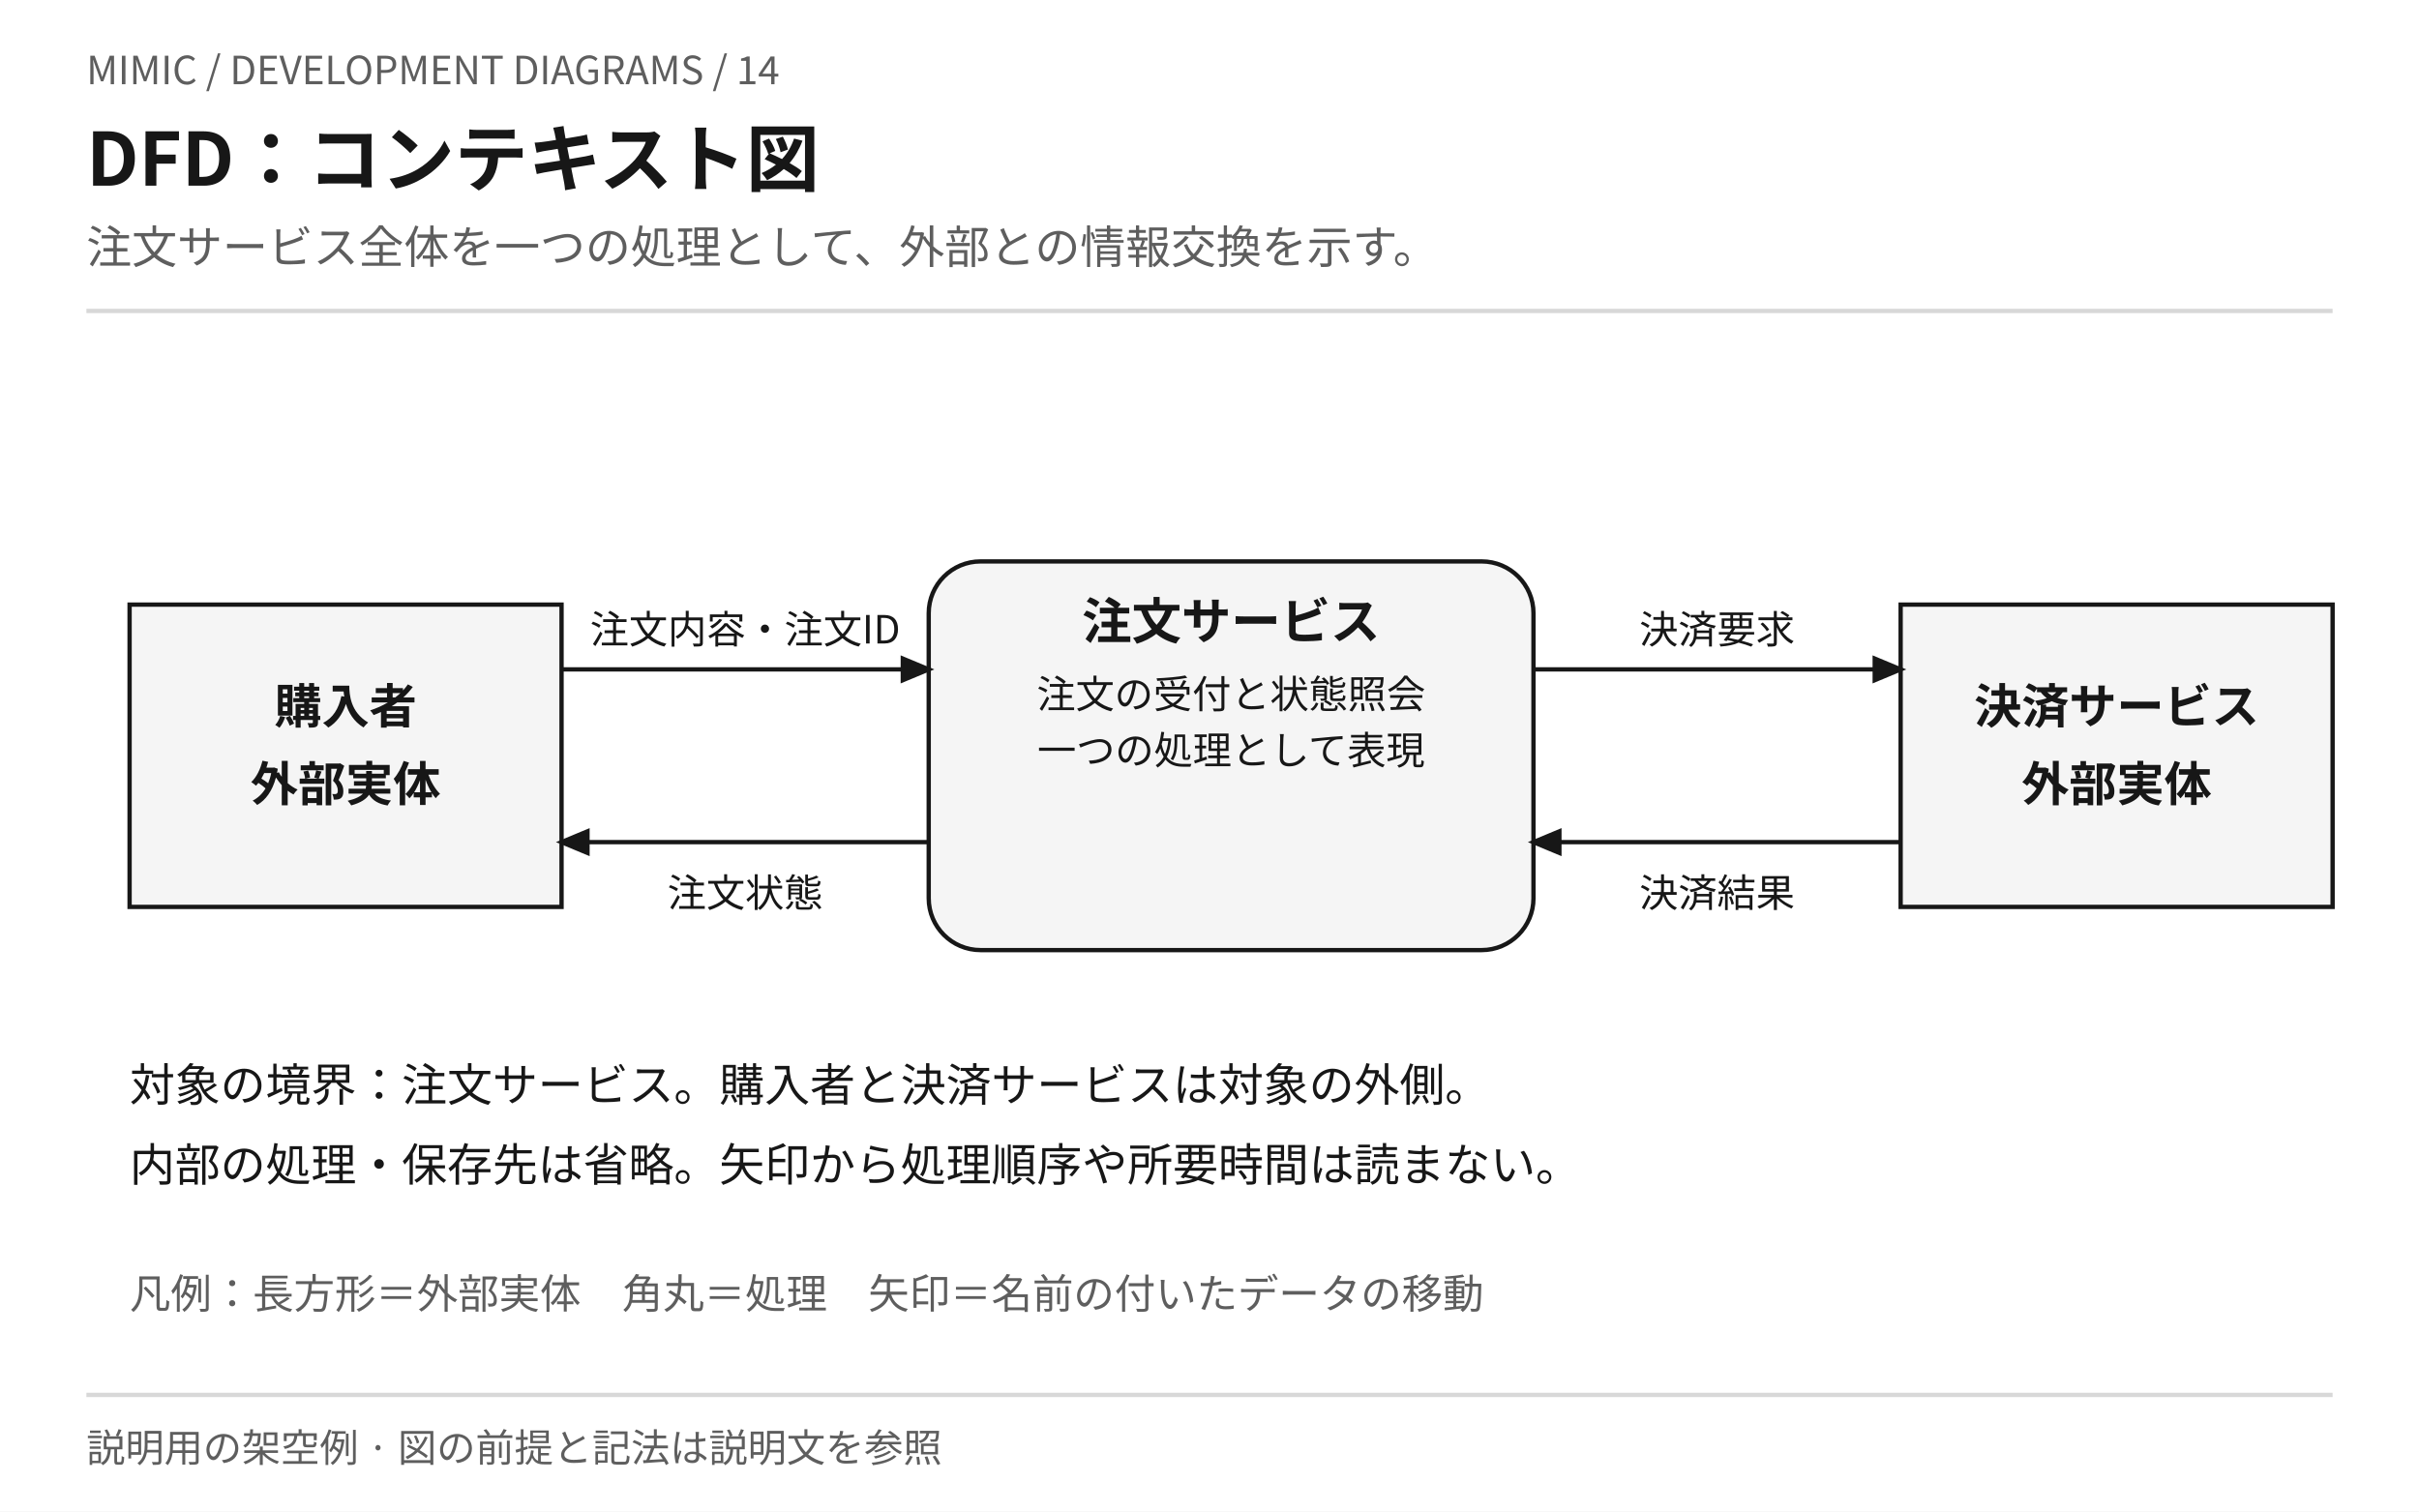
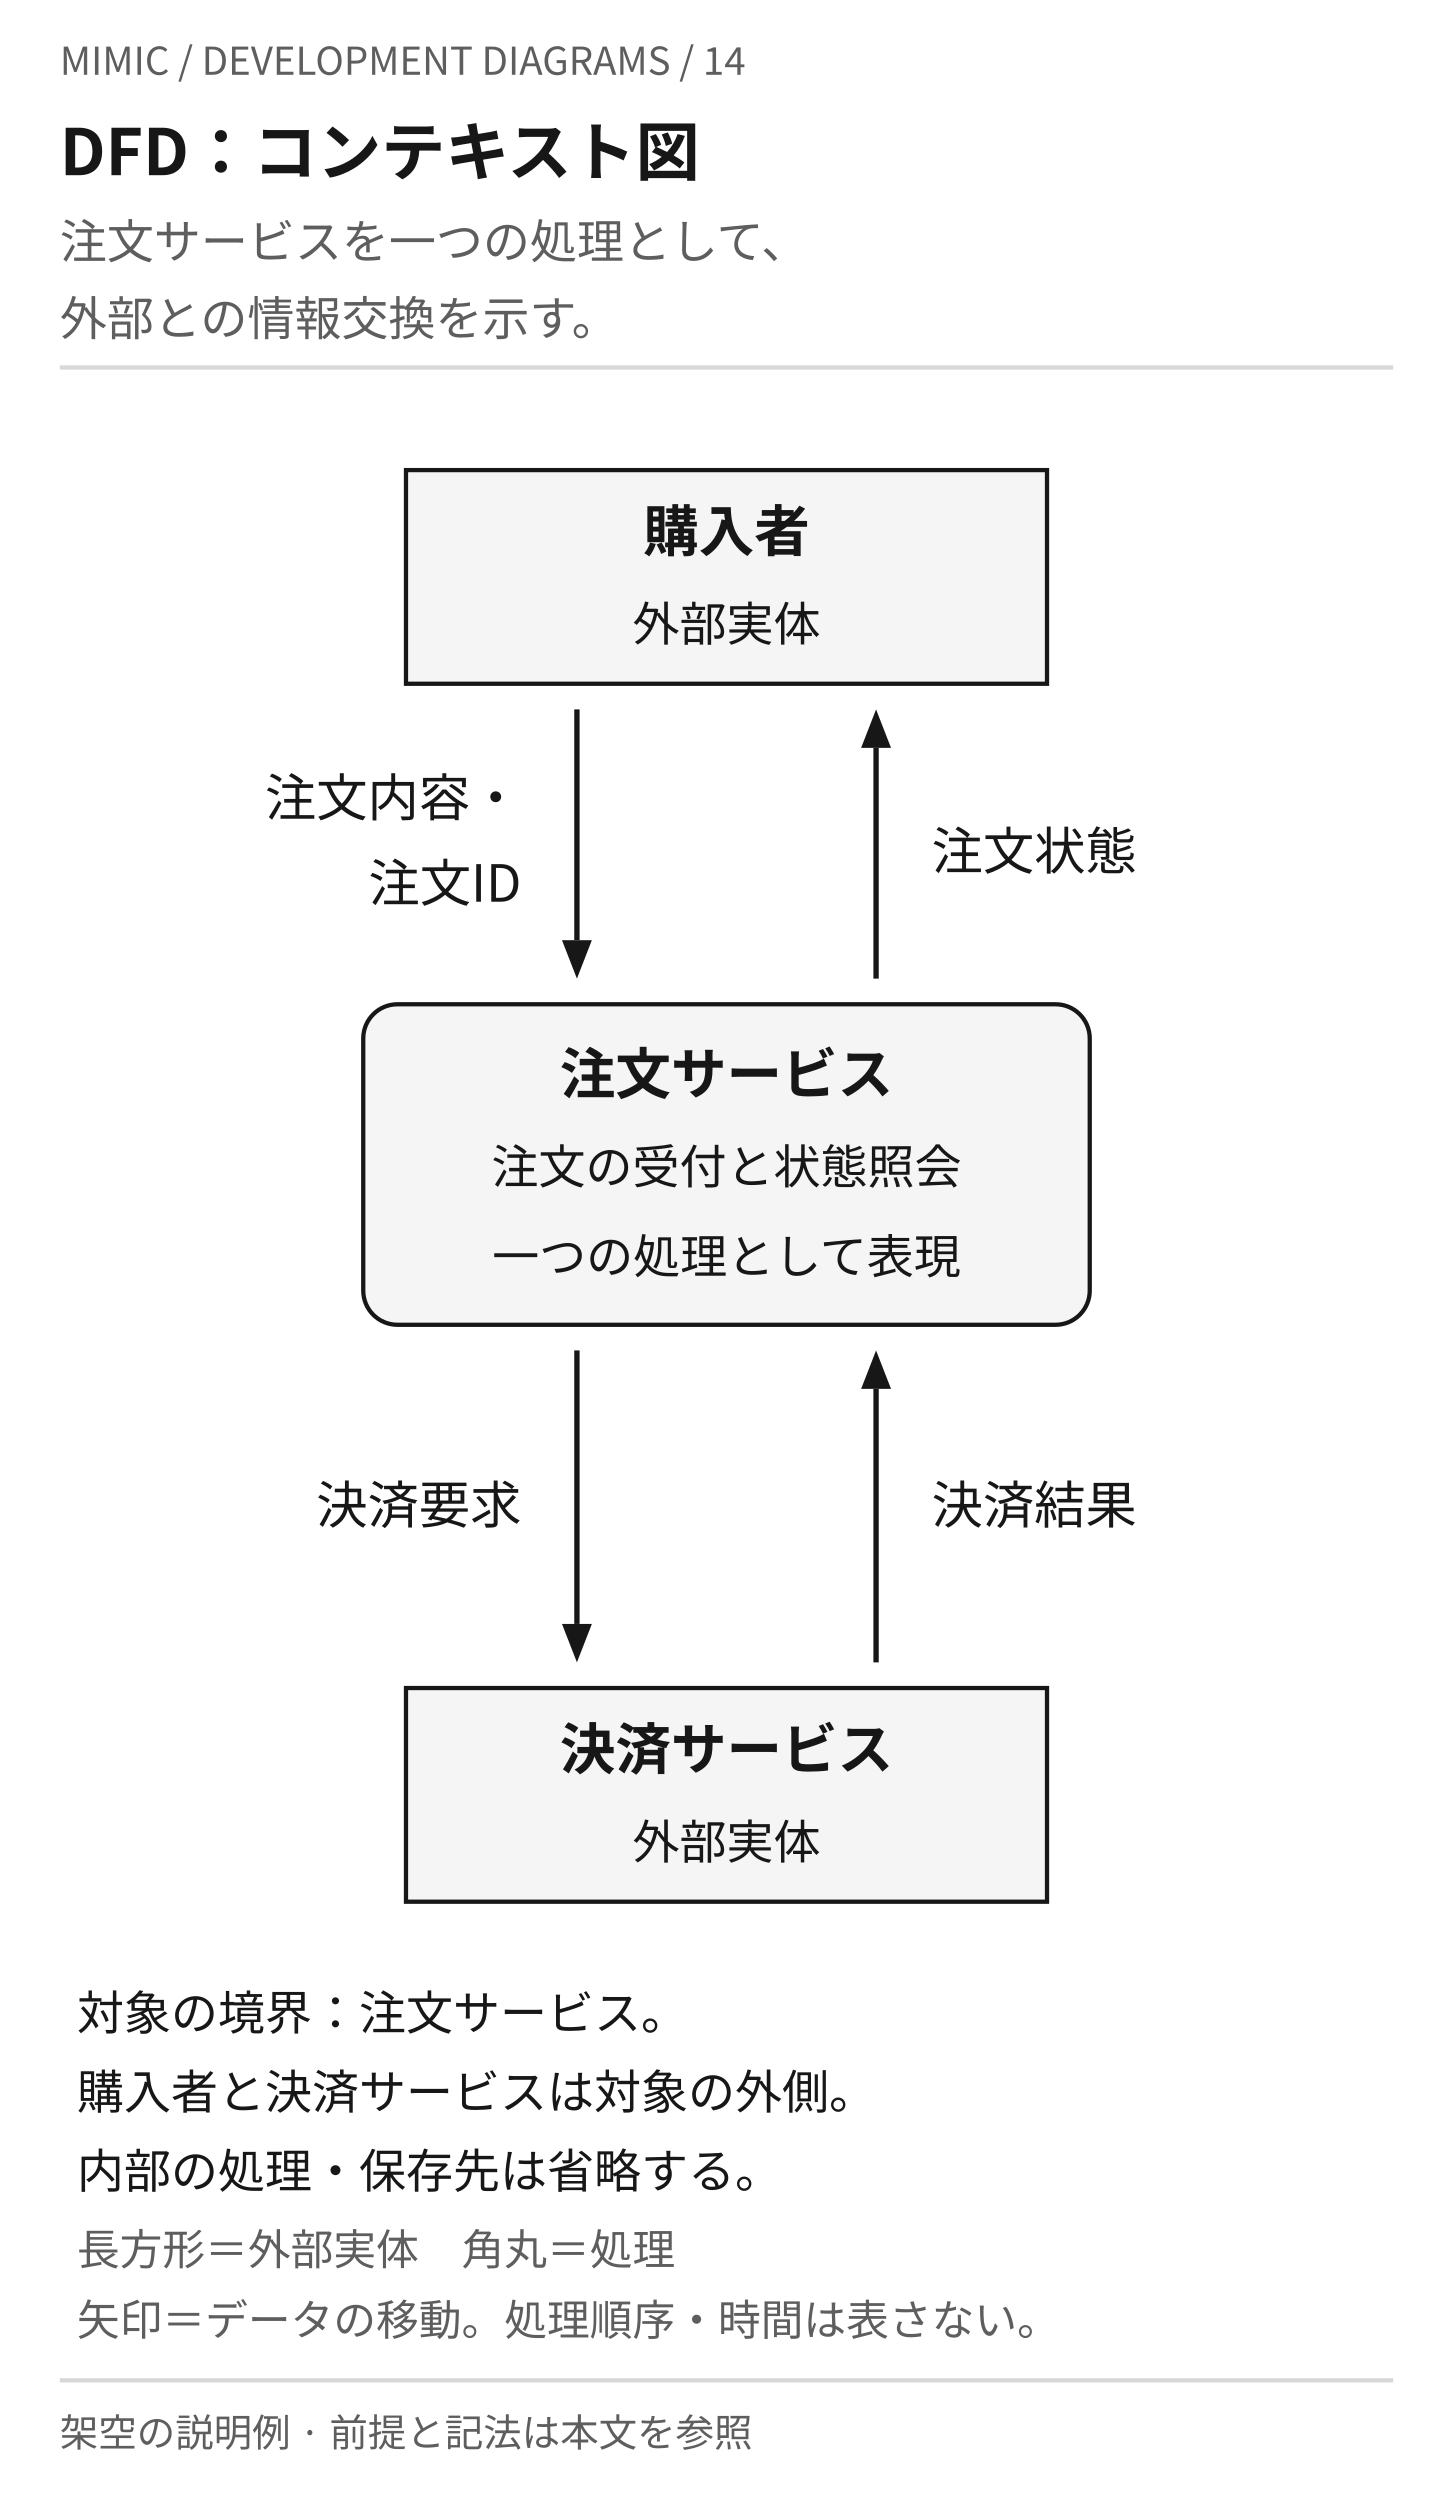
- <svg xmlns="http://www.w3.org/2000/svg" viewBox="0 0 1120 700" role="img" aria-labelledby="title desc">
-   <rect x="0" y="0" width="1120" height="700" fill="#ffffff" stroke="none" stroke-width="2" />
-   <text x="40" y="39" fill="#5e5e5e" font-family="Noto Sans CJK JP, sans-serif" font-size="18" font-weight="400" text-anchor="start">MIMIC  /  DEVELOPMENT DIAGRAMS  /  14</text>
-   <text x="40" y="86" fill="#171717" font-family="Noto Sans CJK JP, sans-serif" font-size="34" font-weight="600" text-anchor="start">DFD：コンテキスト図</text>
-   <text x="40" y="122" fill="#5e5e5e" font-family="Noto Sans CJK JP, sans-serif" font-size="21" font-weight="400" text-anchor="start">注文サービス全体を一つの処理として、外部との情報交換を示す。</text>
-   <line x1="40" y1="144" x2="1080" y2="144" stroke="#d8d8d8" stroke-width="2" />
-   <line x1="40" y1="646" x2="1080" y2="646" stroke="#d8d8d8" stroke-width="2" />
-   <text x="40" y="677" fill="#5e5e5e" font-family="Noto Sans CJK JP, sans-serif" font-size="18" font-weight="400" text-anchor="start">説明用の架空例 · 図の前提と記法は説明文を参照</text>
-   <rect x="60" y="280" width="200" height="140" fill="#f5f5f5" stroke="#171717" stroke-width="2" />
-   <text x="160" y="335" fill="#171717" font-family="Noto Sans CJK JP, sans-serif" font-size="22" font-weight="600" text-anchor="middle">購入者</text>
-   <text x="160" y="371" fill="#171717" font-family="Noto Sans CJK JP, sans-serif" font-size="22" font-weight="600" text-anchor="middle">外部実体</text>
-   <rect x="430" y="260" width="280" height="180" fill="#f5f5f5" stroke="#171717" stroke-width="2" rx="24" />
-   <text x="570.0" y="296" fill="#171717" font-family="Noto Sans CJK JP, sans-serif" font-size="23" font-weight="600" text-anchor="middle">注文サービス</text>
-   <text x="570.0" y="328" fill="#171717" font-family="Noto Sans CJK JP, sans-serif" font-size="18" font-weight="400" text-anchor="middle">注文の受付と状態照会</text>
-   <text x="570.0" y="354" fill="#171717" font-family="Noto Sans CJK JP, sans-serif" font-size="18" font-weight="400" text-anchor="middle">一つの処理として表現</text>
-   <rect x="880" y="280" width="200" height="140" fill="#f5f5f5" stroke="#171717" stroke-width="2" />
-   <text x="980" y="335" fill="#171717" font-family="Noto Sans CJK JP, sans-serif" font-size="22" font-weight="600" text-anchor="middle">決済サービス</text>
-   <text x="980" y="371" fill="#171717" font-family="Noto Sans CJK JP, sans-serif" font-size="22" font-weight="600" text-anchor="middle">外部実体</text>
-   <line x1="260" y1="310" x2="430" y2="310" stroke="#171717" stroke-width="2" />
-   <polygon points="418.0,305.0 430,310 418.0,315.0" fill="#171717" stroke="#171717" stroke-width="2" />
-   <text x="345.0" y="298.0" fill="#171717" font-family="Noto Sans CJK JP, sans-serif" font-size="18" font-weight="400" text-anchor="middle">注文内容・注文ID</text>
-   <line x1="430" y1="390" x2="260" y2="390" stroke="#171717" stroke-width="2" />
-   <polygon points="272.0,395.0 260,390 272.0,385.0" fill="#171717" stroke="#171717" stroke-width="2" />
-   <text x="345.0" y="420.0" fill="#171717" font-family="Noto Sans CJK JP, sans-serif" font-size="18" font-weight="400" text-anchor="middle">注文状態</text>
-   <line x1="710" y1="310" x2="880" y2="310" stroke="#171717" stroke-width="2" />
-   <polygon points="868.0,305.0 880,310 868.0,315.0" fill="#171717" stroke="#171717" stroke-width="2" />
-   <text x="795.0" y="298.0" fill="#171717" font-family="Noto Sans CJK JP, sans-serif" font-size="18" font-weight="400" text-anchor="middle">決済要求</text>
-   <line x1="880" y1="390" x2="710" y2="390" stroke="#171717" stroke-width="2" />
-   <polygon points="722.0,395.0 710,390 722.0,385.0" fill="#171717" stroke="#171717" stroke-width="2" />
-   <text x="795.0" y="420.0" fill="#171717" font-family="Noto Sans CJK JP, sans-serif" font-size="18" font-weight="400" text-anchor="middle">決済結果</text>
-   <text x="60" y="510" fill="#171717" font-family="Noto Sans CJK JP, sans-serif" font-size="21" font-weight="400" text-anchor="start">対象の境界：注文サービス。購入者と決済サービスは対象の外側。</text>
-   <text x="60" y="547" fill="#171717" font-family="Noto Sans CJK JP, sans-serif" font-size="21" font-weight="400" text-anchor="start">内部の処理・保存先は省略。矢印から処理順序や所要時間は読まない。</text>
-   <text x="60" y="606" fill="#5e5e5e" font-family="Noto Sans CJK JP, sans-serif" font-size="19" font-weight="400" text-anchor="start">凡例：長方形＝外部実体　角丸＝処理　矢印＝名前の付いたデータの移動</text>
+ <svg xmlns="http://www.w3.org/2000/svg" viewBox="0 0 680 1170" role="img" aria-labelledby="title desc">
+   <rect x="0" y="0" width="680" height="1170" fill="#ffffff" stroke="none" stroke-width="2" />
+   <text x="28" y="35" fill="#5e5e5e" font-family="Noto Sans CJK JP, sans-serif" font-size="18" font-weight="400" text-anchor="start">MIMIC  /  DEVELOPMENT DIAGRAMS  /  14</text>
+   <text x="28" y="82" fill="#171717" font-family="Noto Sans CJK JP, sans-serif" font-size="30" font-weight="600" text-anchor="start">DFD：コンテキスト図</text>
+   <text x="28" y="121" fill="#5e5e5e" font-family="Noto Sans CJK JP, sans-serif" font-size="22" font-weight="400" text-anchor="start">注文サービスを一つの処理として、</text>
+   <text x="28" y="157" fill="#5e5e5e" font-family="Noto Sans CJK JP, sans-serif" font-size="22" font-weight="400" text-anchor="start">外部との情報交換を示す。</text>
+   <line x1="28" y1="172" x2="652" y2="172" stroke="#d8d8d8" stroke-width="2" />
+   <line x1="28" y1="1114" x2="652" y2="1114" stroke="#d8d8d8" stroke-width="2" />
+   <text x="28" y="1145" fill="#5e5e5e" font-family="Noto Sans CJK JP, sans-serif" font-size="18" font-weight="400" text-anchor="start">架空の説明例 · 前提と記法は本文を参照</text>
+   <rect x="190" y="220" width="300" height="100" fill="#f5f5f5" stroke="#171717" stroke-width="2" />
+   <text x="340.0" y="258.0" fill="#171717" font-family="Noto Sans CJK JP, sans-serif" font-size="26" font-weight="600" text-anchor="middle">購入者</text>
+   <text x="340.0" y="300.0" fill="#171717" font-family="Noto Sans CJK JP, sans-serif" font-size="22" font-weight="400" text-anchor="middle">外部実体</text>
+   <rect x="170" y="470" width="340" height="150" fill="#f5f5f5" stroke="#171717" stroke-width="2" rx="16" />
+   <text x="340.0" y="512.0" fill="#171717" font-family="Noto Sans CJK JP, sans-serif" font-size="26" font-weight="600" text-anchor="middle">注文サービス</text>
+   <text x="340.0" y="554.0" fill="#171717" font-family="Noto Sans CJK JP, sans-serif" font-size="22" font-weight="400" text-anchor="middle">注文の受付と状態照会</text>
+   <text x="340.0" y="596.0" fill="#171717" font-family="Noto Sans CJK JP, sans-serif" font-size="22" font-weight="400" text-anchor="middle">一つの処理として表現</text>
+   <rect x="190" y="790" width="300" height="100" fill="#f5f5f5" stroke="#171717" stroke-width="2" />
+   <text x="340.0" y="828.0" fill="#171717" font-family="Noto Sans CJK JP, sans-serif" font-size="26" font-weight="600" text-anchor="middle">決済サービス</text>
+   <text x="340.0" y="870.0" fill="#171717" font-family="Noto Sans CJK JP, sans-serif" font-size="22" font-weight="400" text-anchor="middle">外部実体</text>
+   <line x1="270" y1="332" x2="270.0" y2="440.0" stroke="#171717" stroke-width="2.5" />
+   <polygon points="270.00,458.00 277.00,440.00 263.00,440.00" fill="#171717" stroke="none" />
+   <text x="244" y="382" fill="#171717" font-family="Noto Sans CJK JP, sans-serif" font-size="24" font-weight="400" text-anchor="end">注文内容・</text>
+   <text x="244" y="422" fill="#171717" font-family="Noto Sans CJK JP, sans-serif" font-size="24" font-weight="400" text-anchor="end">注文ID</text>
+   <line x1="410" y1="458" x2="410.0" y2="350.0" stroke="#171717" stroke-width="2.5" />
+   <polygon points="410.00,332.00 403.00,350.00 417.00,350.00" fill="#171717" stroke="none" />
+   <text x="436" y="407" fill="#171717" font-family="Noto Sans CJK JP, sans-serif" font-size="24" font-weight="400" text-anchor="start">注文状態</text>
+   <line x1="270" y1="632" x2="270.0" y2="760.0" stroke="#171717" stroke-width="2.5" />
+   <polygon points="270.00,778.00 277.00,760.00 263.00,760.00" fill="#171717" stroke="none" />
+   <text x="244" y="713" fill="#171717" font-family="Noto Sans CJK JP, sans-serif" font-size="24" font-weight="400" text-anchor="end">決済要求</text>
+   <line x1="410" y1="778" x2="410.0" y2="650.0" stroke="#171717" stroke-width="2.5" />
+   <polygon points="410.00,632.00 403.00,650.00 417.00,650.00" fill="#171717" stroke="none" />
+   <text x="436" y="713" fill="#171717" font-family="Noto Sans CJK JP, sans-serif" font-size="24" font-weight="400" text-anchor="start">決済結果</text>
+   <text x="36" y="950" fill="#171717" font-family="Noto Sans CJK JP, sans-serif" font-size="22" font-weight="400" text-anchor="start">対象の境界：注文サービス。</text>
+   <text x="36" y="987" fill="#171717" font-family="Noto Sans CJK JP, sans-serif" font-size="22" font-weight="400" text-anchor="start">購入者と決済サービスは対象の外側。</text>
+   <text x="36" y="1024" fill="#171717" font-family="Noto Sans CJK JP, sans-serif" font-size="22" font-weight="400" text-anchor="start">内部の処理・保存先は省略する。</text>
+   <text x="36" y="1060" fill="#5e5e5e" font-family="Noto Sans CJK JP, sans-serif" font-size="20" font-weight="400" text-anchor="start">長方形＝外部実体　角丸＝処理</text>
+   <text x="36" y="1093" fill="#5e5e5e" font-family="Noto Sans CJK JP, sans-serif" font-size="20" font-weight="400" text-anchor="start">矢印＝データの移動。処理順序・時間は表さない。</text>
</svg>
